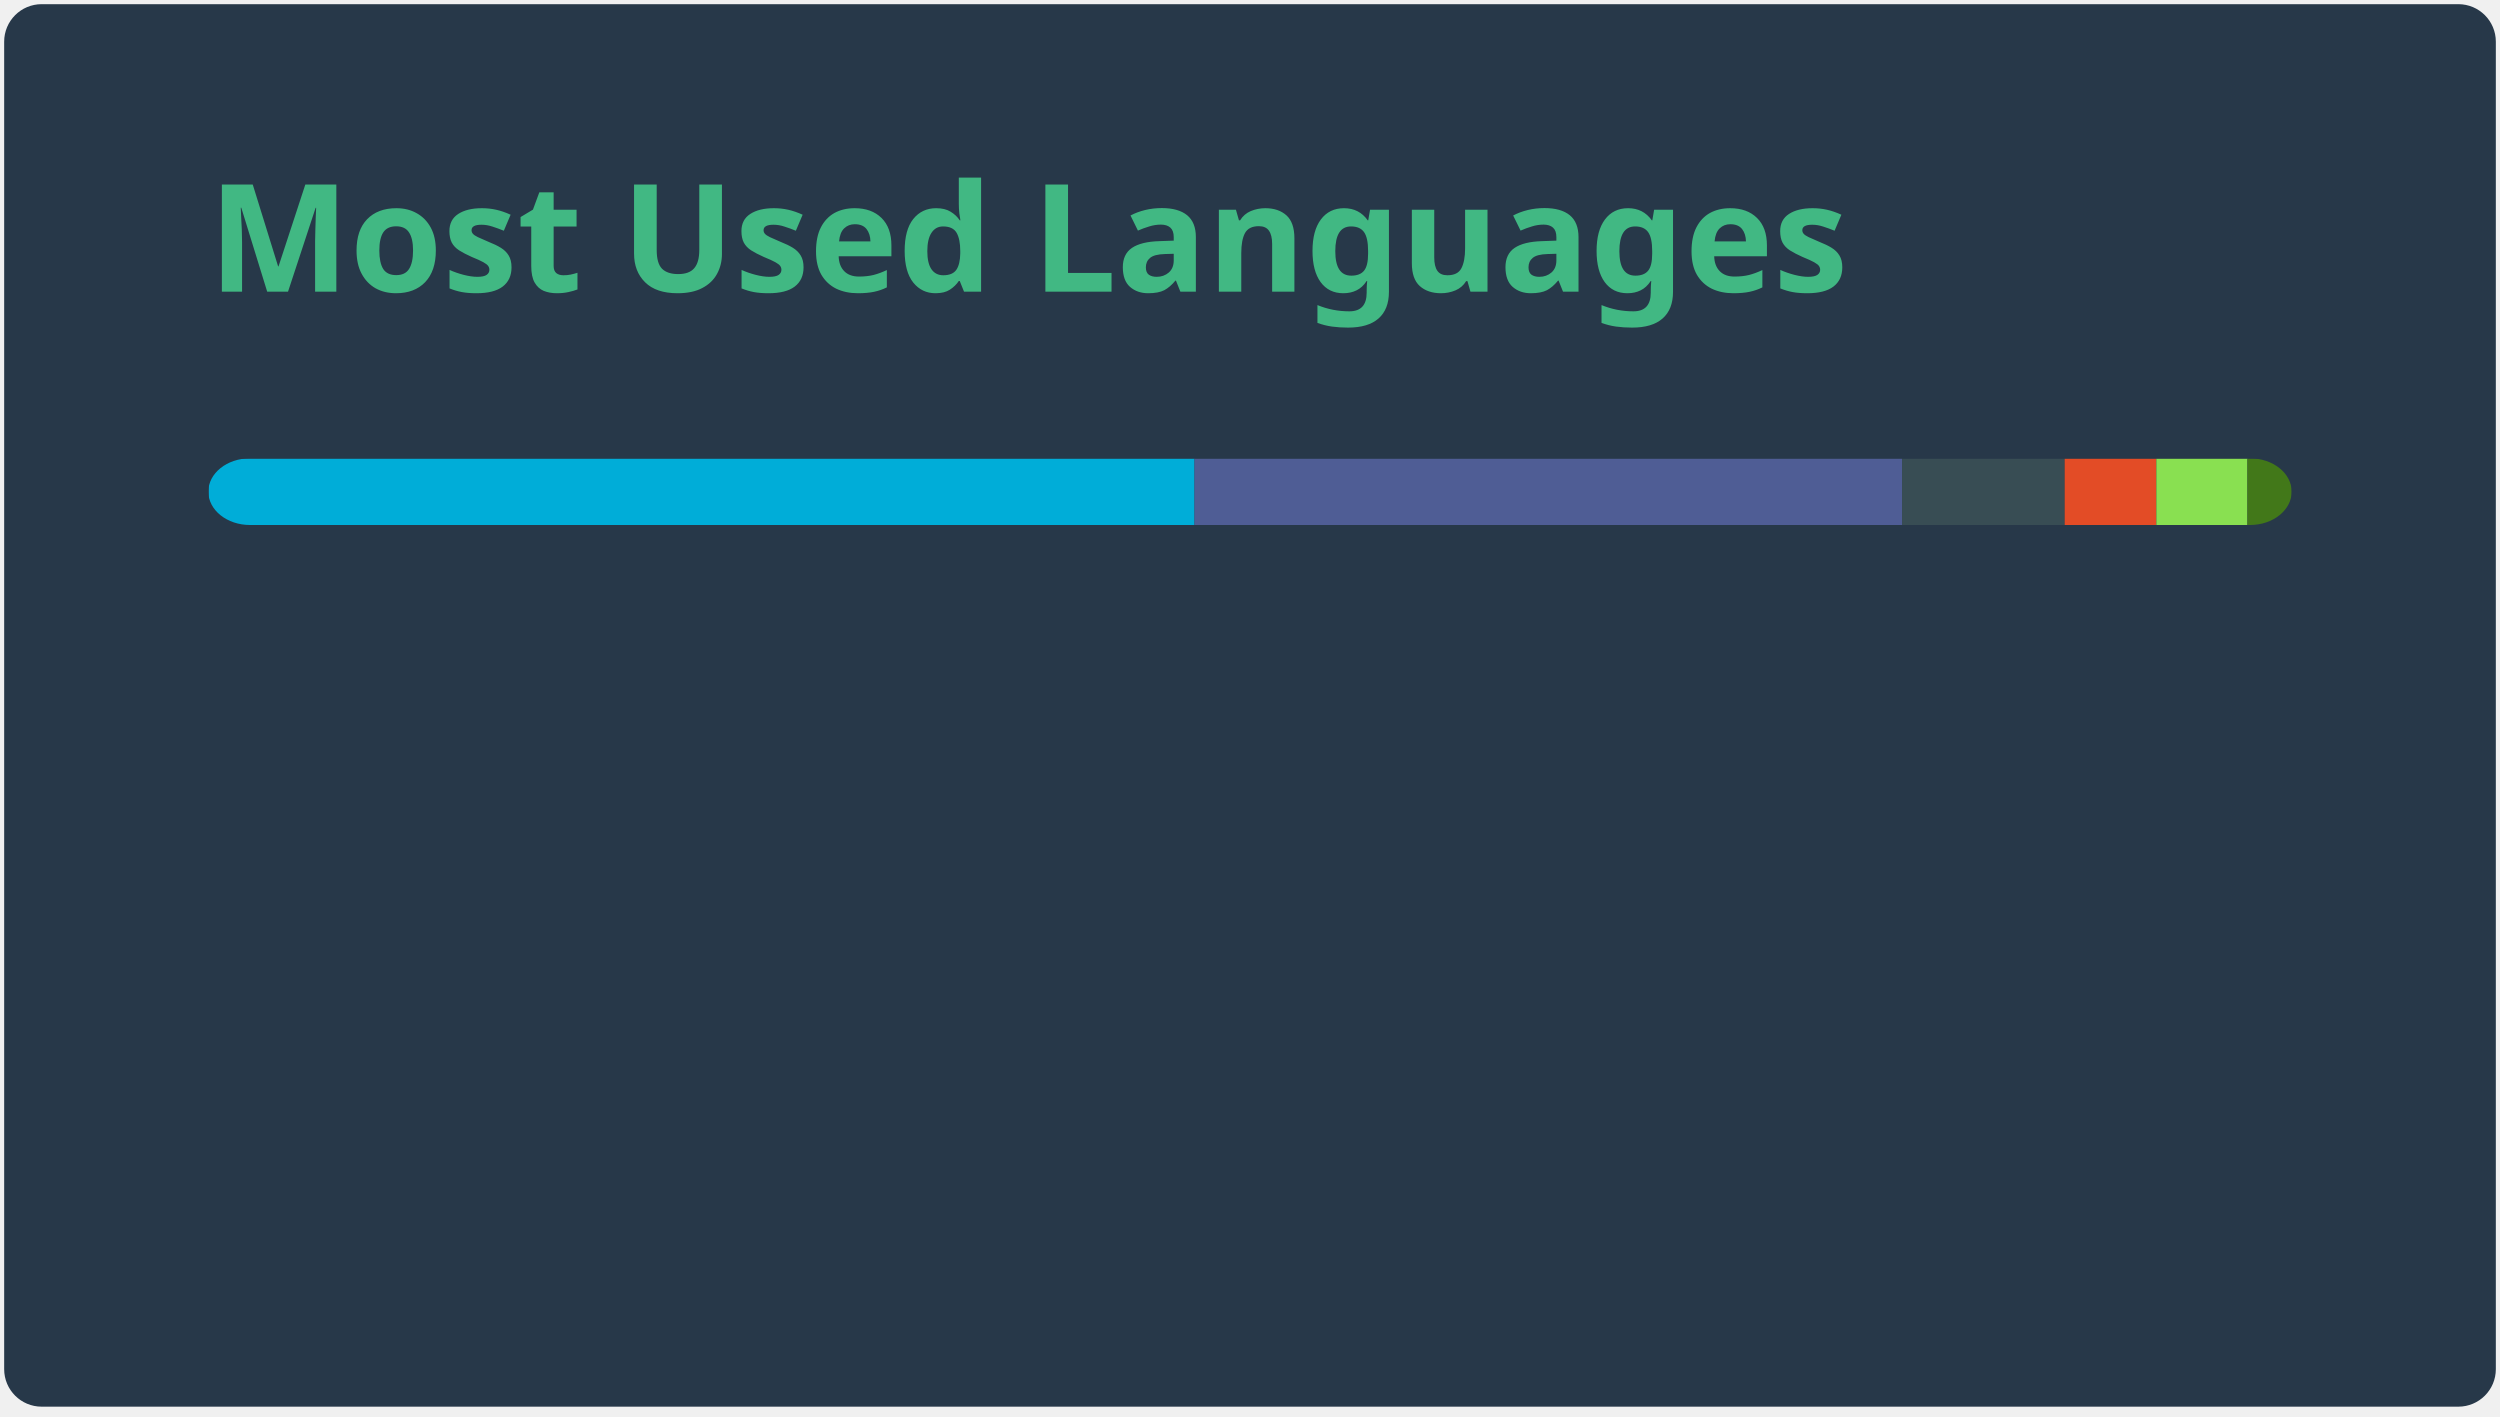
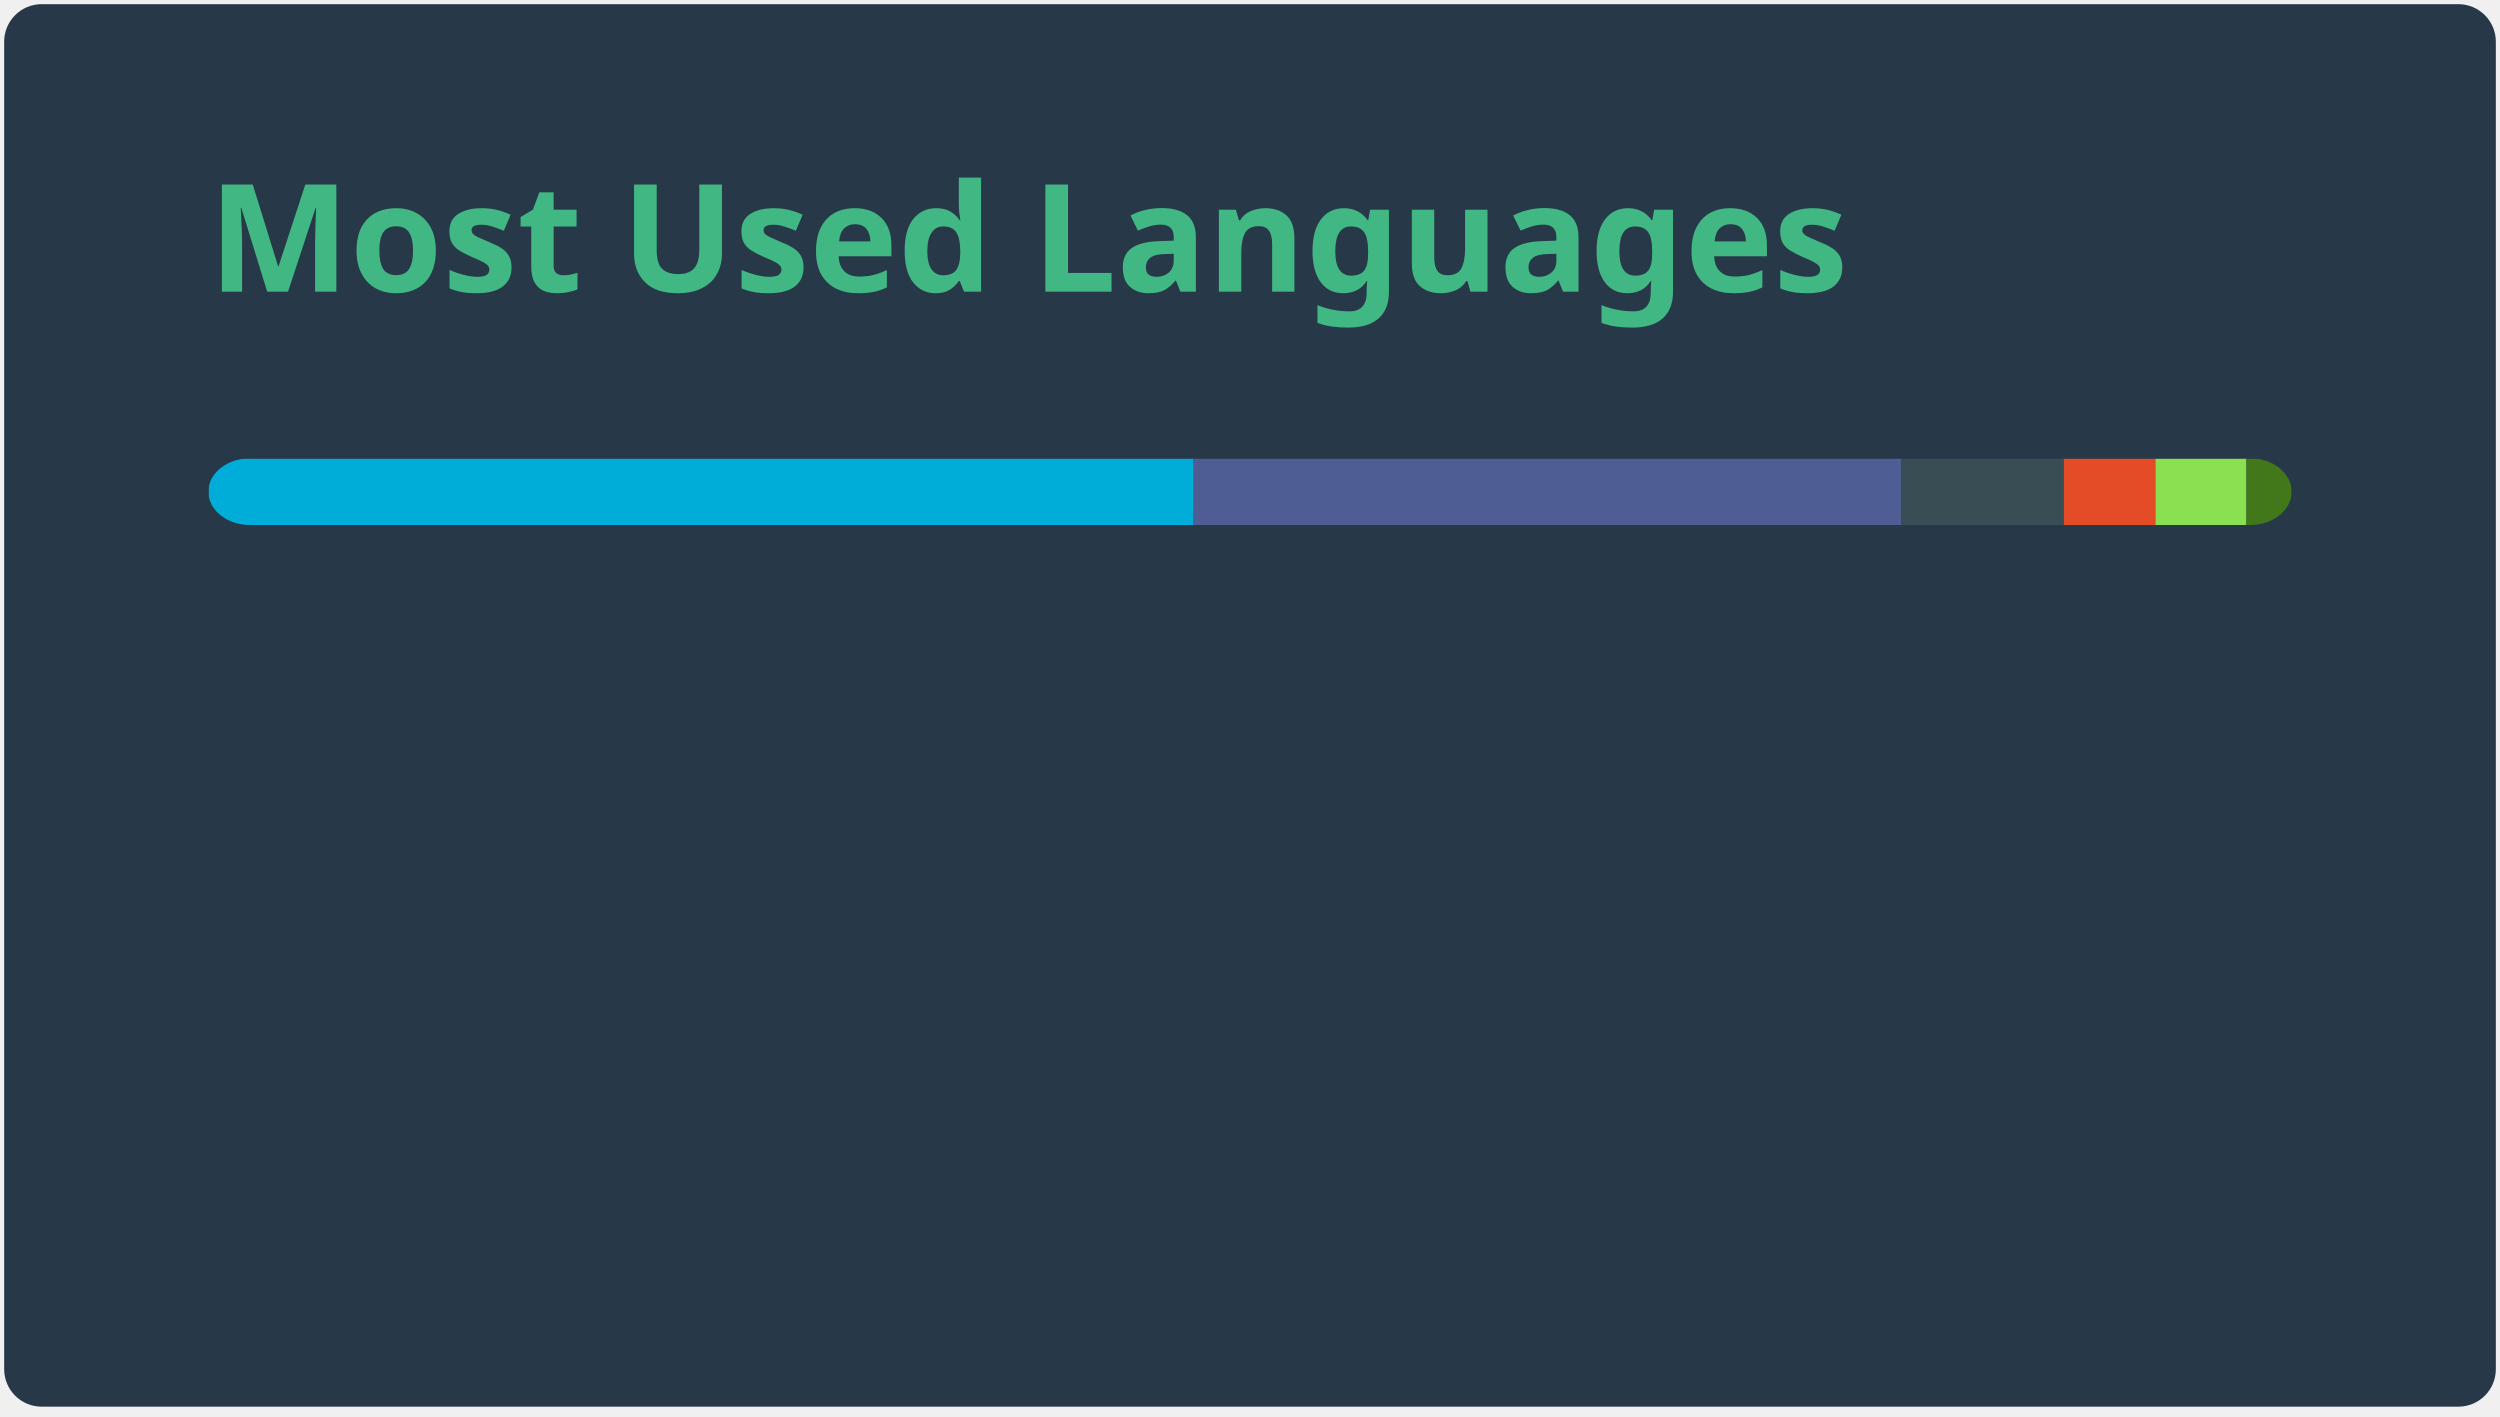
<svg xmlns="http://www.w3.org/2000/svg" width="300" height="170" viewBox="0 0 300 170" fill="none" role="img" aria-labelledby="descId">
  <style>
        .header {
            font: 600 18px 'Segoe UI', Ubuntu, Sans-Serif;
            fill: #41b883;
            animation: fadeInAnimation 0.8s ease-in-out forwards;
        }
        @supports(-moz-appearance: auto) {
             
            .header { font-size: 15.5px; }
        }

        @keyframes slideInAnimation {
            from {
                width: 0;
            }
            to {
                width: calc(100%-100px);
            }
        }
        @keyframes growWidthAnimation {
            from {
                width: 0;
            }
            to {
                width: 100%;
            }
        }
        .stat {
            font: 600 14px 'Segoe UI', Ubuntu, "Helvetica Neue", Sans-Serif; fill: #fffefe;
        }
        @supports(-moz-appearance: auto) {
             
            .stat { font-size:12px; }
        }
        .bold { font-weight: 700 }
        .lang-name {
            font: 400 11px "Segoe UI", Ubuntu, Sans-Serif;
            fill: #fffefe;
        }
        .stagger {
            opacity: 0;
            animation: fadeInAnimation 0.3s ease-in-out forwards;
        }
        #rect-mask rect{
            animation: slideInAnimation 1s ease-in-out forwards;
        }
        .lang-progress{
            animation: growWidthAnimation 0.6s ease-in-out forwards;
        }



         
        @keyframes scaleInAnimation {
            from {
                transform: translate(-5px, 5px) scale(0);
            }
            to {
                transform: translate(-5px, 5px) scale(1);
            }
        }
        @keyframes fadeInAnimation {
            from {
                opacity: 0;
            }
            to {
                opacity: 1;
            }
        }
    </style>
  <rect x="0.5" y="0.5" rx="4.5" height="99%" stroke="#e4e2e2" width="299" fill="#273849" stroke-opacity="0" />
  <g transform="translate(25, 35)">
    <g transform="translate(0, 0)">
      <text x="0" y="0" class="header">Most Used Languages</text>
    </g>
  </g>
  <g transform="translate(0, 55)">
    <svg x="25">
      <mask id="rect-mask">
        <rect x="0" y="0" width="250" height="8" fill="white" rx="5" />
      </mask>
-       <rect mask="url(#rect-mask)" x="0" y="0" width="118.341" height="8" fill="#00ADD8" />
-       <rect mask="url(#rect-mask)" x="118.341" y="0" width="84.907" height="8" fill="#4F5D95" />
-       <rect mask="url(#rect-mask)" x="203.248" y="0" width="19.513" height="8" fill="#384d54" />
-       <rect mask="url(#rect-mask)" x="222.761" y="0" width="11.001" height="8" fill="#e34c26" />
-       <rect mask="url(#rect-mask)" x="233.762" y="0" width="10.928" height="8" fill="#89e051" />
-       <rect mask="url(#rect-mask)" x="244.69" y="0" width="5.31" height="8" fill="#427819" />
+       <rect mask="url(#rect-mask)" x="0" y="0" width="118.233" height="8" fill="#00ADD8" />
+       <rect mask="url(#rect-mask)" x="118.233" y="0" width="84.933" height="8" fill="#4F5D95" />
+       <rect mask="url(#rect-mask)" x="203.165" y="0" width="19.495" height="8" fill="#384d54" />
+       <rect mask="url(#rect-mask)" x="222.661" y="0" width="10.991" height="8" fill="#e34c26" />
+       <rect mask="url(#rect-mask)" x="233.651" y="0" width="10.918" height="8" fill="#89e051" />
+       <rect mask="url(#rect-mask)" x="244.57" y="0" width="5.43" height="8" fill="#427819" />
      <g transform="translate(0, 25)">
        <g transform="translate(0, 0)">
          <g transform="translate(0, 0)">
            <g class="stagger" style="animation-delay: 450ms">
              <circle cx="5" cy="6" r="5" fill="#00ADD8" />
              <text x="15" y="10" class="lang-name">
-                                     Go 47.34%
+                                     Go 47.29%
                                </text>
            </g>
          </g>
          <g transform="translate(0, 25)">
            <g class="stagger" style="animation-delay: 600ms">
              <circle cx="5" cy="6" r="5" fill="#4F5D95" />
              <text x="15" y="10" class="lang-name">
-                                     PHP 33.96%
+                                     PHP 33.97%
                                </text>
            </g>
          </g>
          <g transform="translate(0, 50)">
            <g class="stagger" style="animation-delay: 750ms">
              <circle cx="5" cy="6" r="5" fill="#384d54" />
              <text x="15" y="10" class="lang-name">
-                                     Dockerfile 7.81%
+                                     Dockerfile 7.80%
                                </text>
            </g>
          </g>
        </g>
        <g transform="translate(150, 0)">
          <g transform="translate(0, 0)">
            <g class="stagger" style="animation-delay: 450ms">
              <circle cx="5" cy="6" r="5" fill="#e34c26" />
              <text x="15" y="10" class="lang-name">
                                    HTML 4.40%
                                </text>
            </g>
          </g>
          <g transform="translate(0, 25)">
            <g class="stagger" style="animation-delay: 600ms">
              <circle cx="5" cy="6" r="5" fill="#89e051" />
              <text x="15" y="10" class="lang-name">
                                    Shell 4.37%
                                </text>
            </g>
          </g>
          <g transform="translate(0, 50)">
            <g class="stagger" style="animation-delay: 750ms">
              <circle cx="5" cy="6" r="5" fill="#427819" />
              <text x="15" y="10" class="lang-name">
-                                     Makefile 2.12%
+                                     Makefile 2.17%
                                </text>
            </g>
          </g>
        </g>
      </g>
    </svg>
  </g>
</svg>
